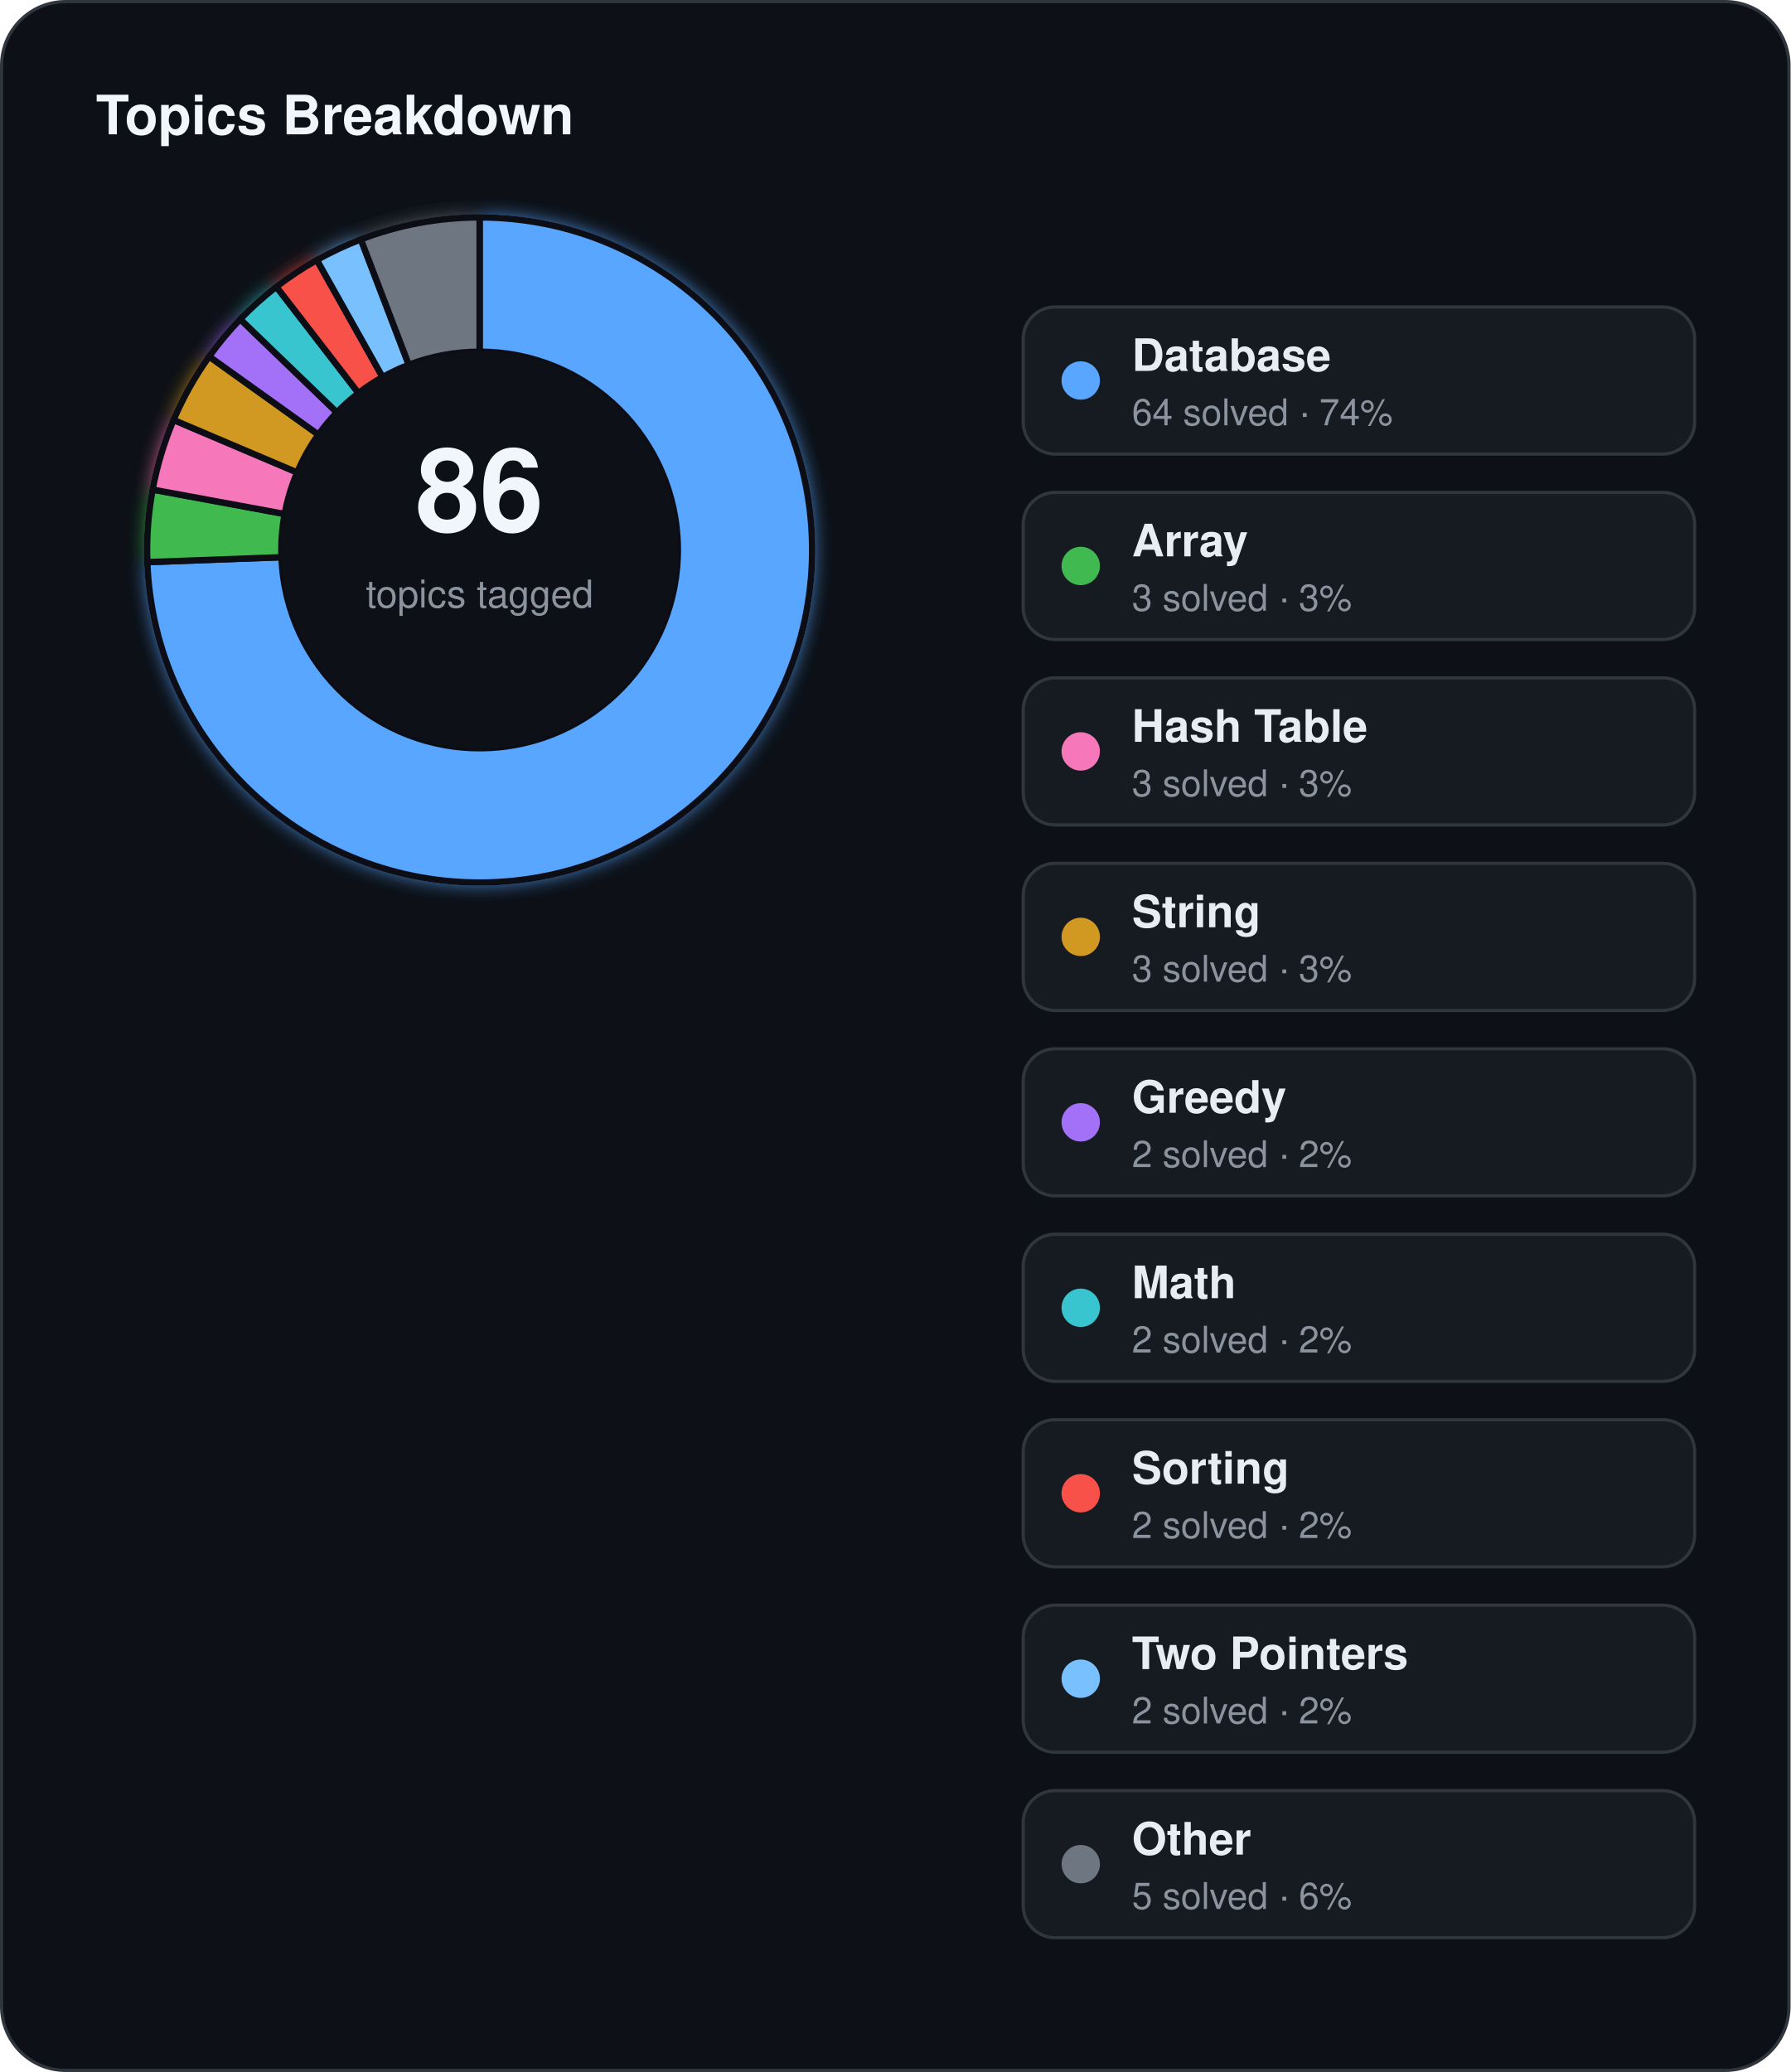
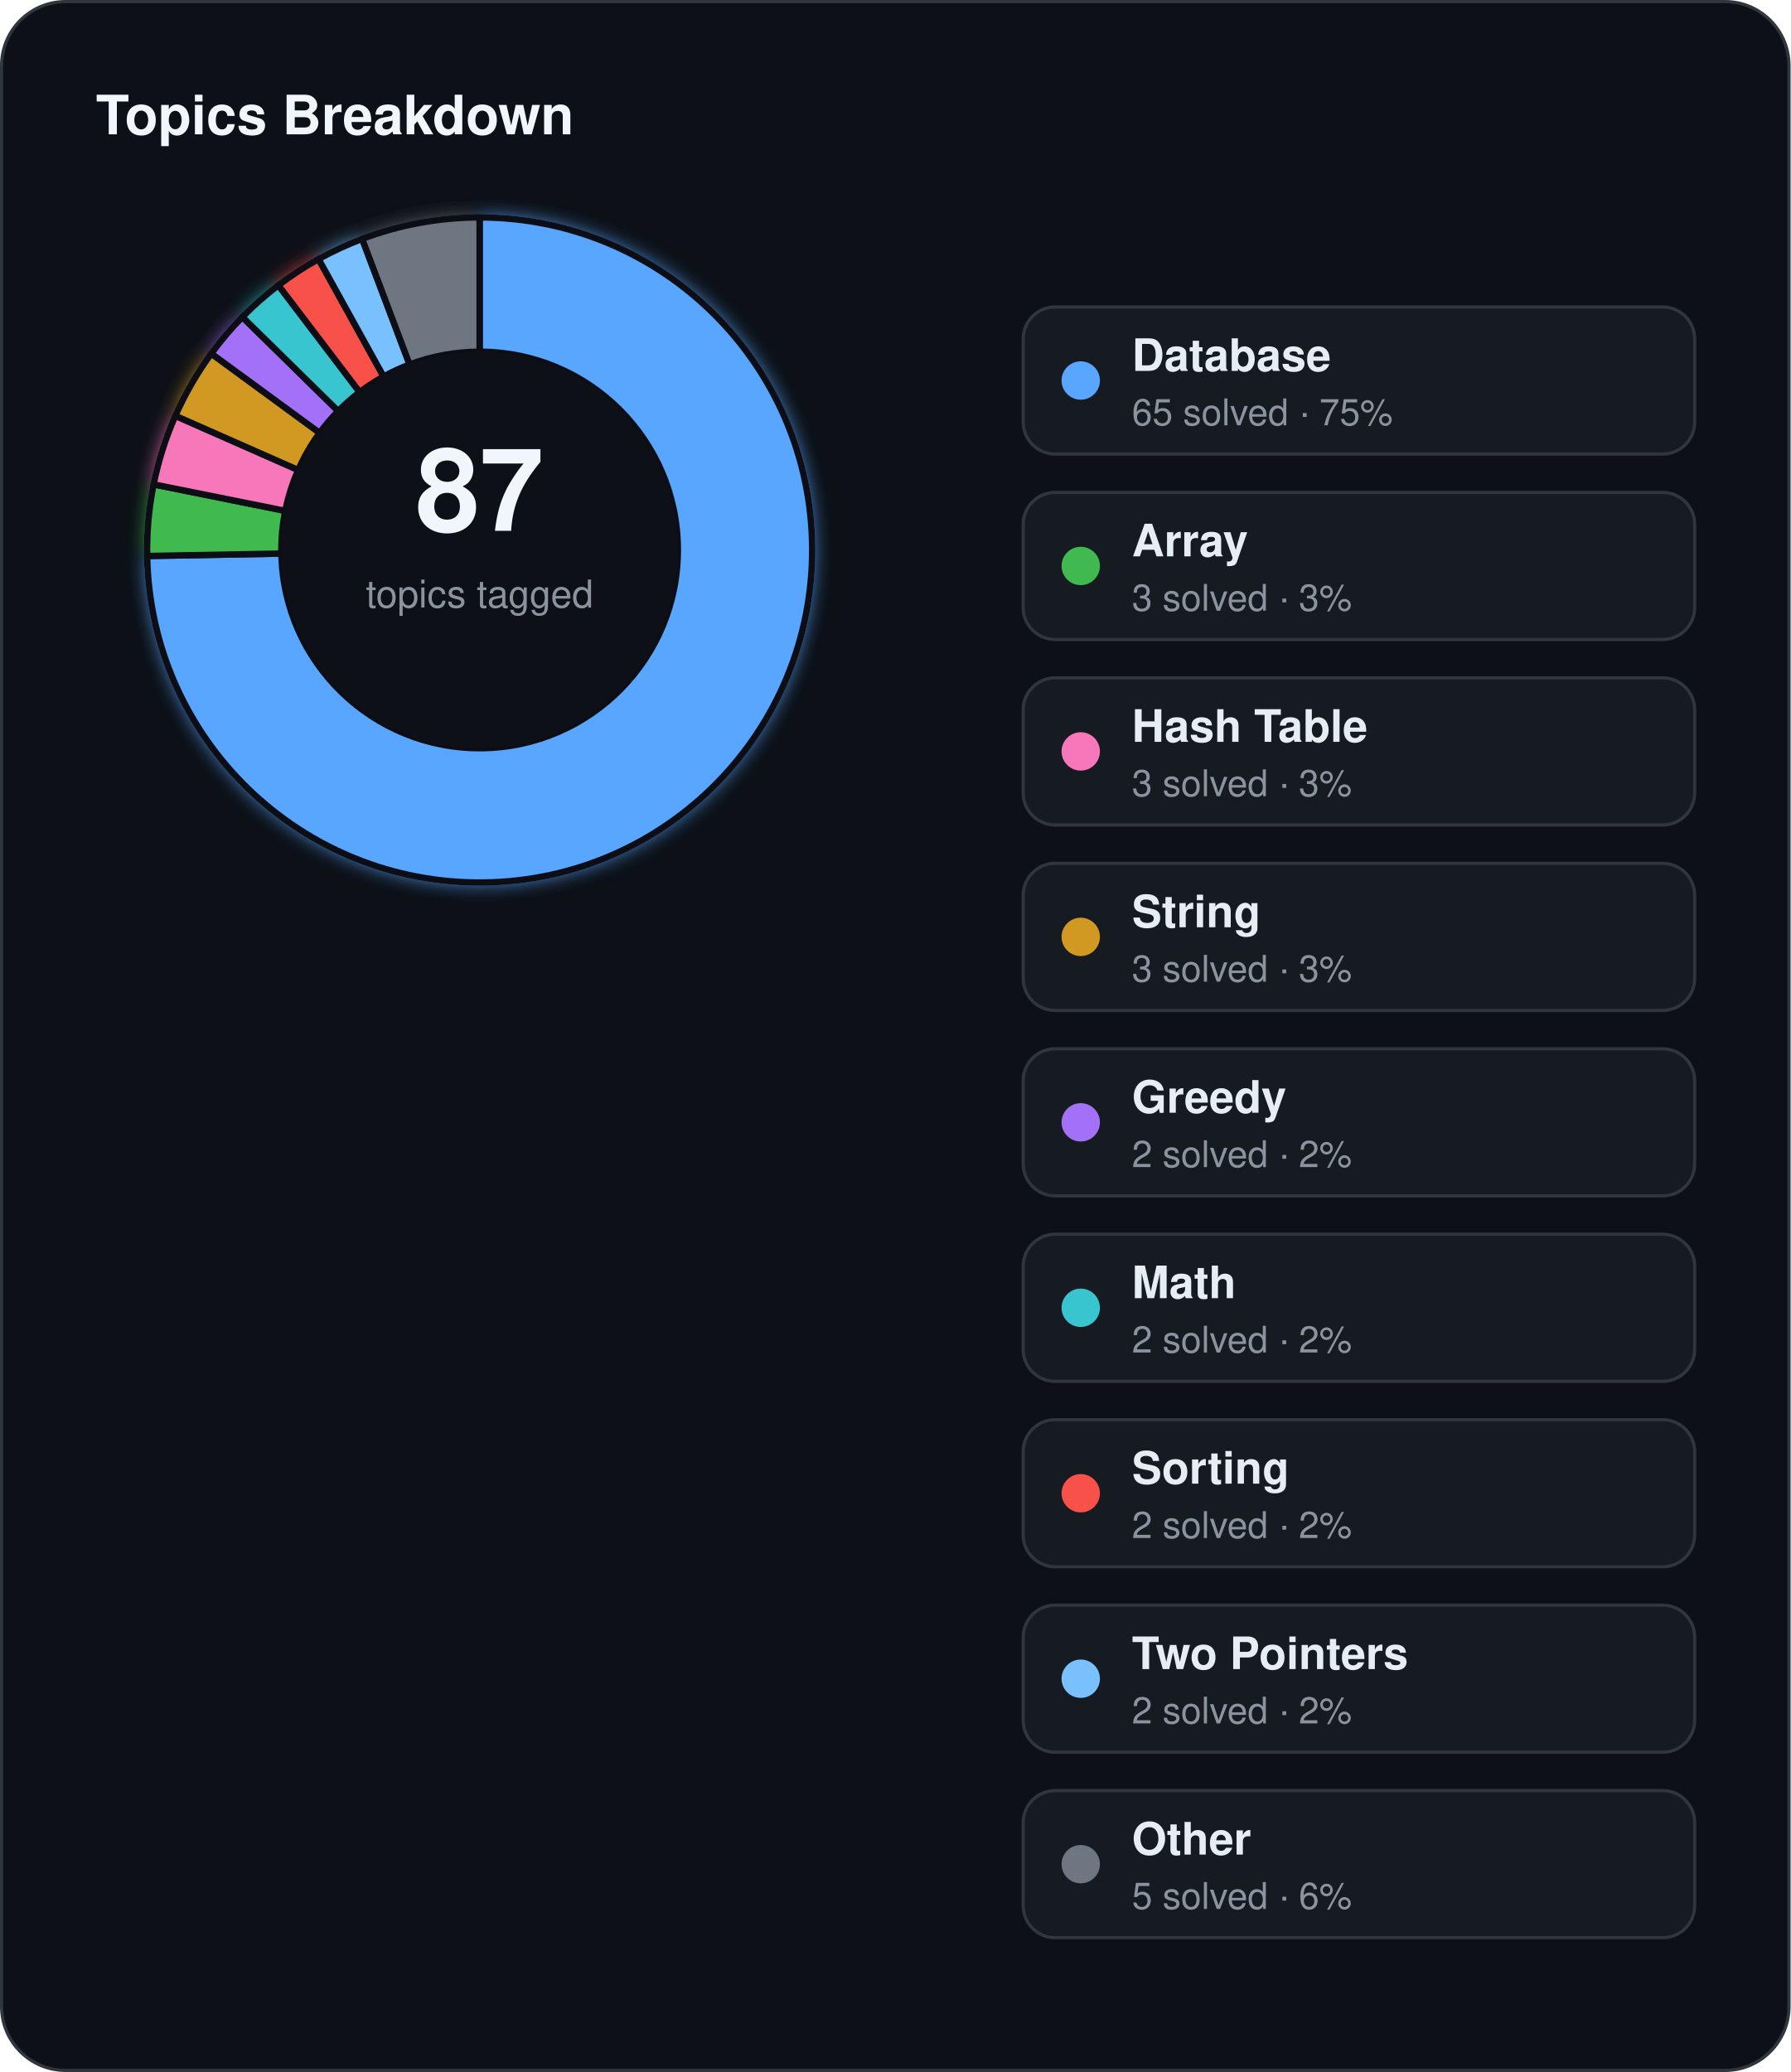
<svg xmlns="http://www.w3.org/2000/svg" width="560" height="648" viewBox="0 0 560 648">
  <defs>
    <filter id="topics-glow" x="-60%" y="-60%" width="220%" height="220%">
      <feGaussianBlur stdDeviation="3" result="blur" />
      <feMerge>
        <feMergeNode in="blur" />
        <feMergeNode in="SourceGraphic" />
      </feMerge>
    </filter>
  </defs>
  <rect x="0.5" y="0.5" width="559" height="647" rx="20" fill="#0d1117" stroke="#30363d" stroke-width="1" />
  <text x="30" y="42" fill="#f0f6fc" font-family="Segoe UI, Helvetica, Arial, sans-serif" font-size="17" font-weight="700">Topics Breakdown</text>
  <g filter="url(#topics-glow)">
-     <path d="M 150.00,68.00 A 104,104 0 1 1 46.07,175.80 L 88.04,174.26 A 62,62 0 1 0 150.00,110.00 Z" fill="#58a6ff" stroke="#0d1117" stroke-width="2" />
-     <path d="M 46.07,175.80 A 104,104 0 0 1 47.73,153.11 L 89.03,160.74 A 62,62 0 0 0 88.04,174.26 Z" fill="#3fb950" stroke="#0d1117" stroke-width="2" />
-     <path d="M 47.73,153.11 A 104,104 0 0 1 54.28,131.33 L 92.94,147.75 A 62,62 0 0 0 89.03,160.74 Z" fill="#f778ba" stroke="#0d1117" stroke-width="2" />
-     <path d="M 54.28,131.33 A 104,104 0 0 1 65.42,111.49 L 99.58,135.92 A 62,62 0 0 0 92.94,147.75 Z" fill="#d29922" stroke="#0d1117" stroke-width="2" />
-     <path d="M 65.42,111.49 A 104,104 0 0 1 75.13,99.82 L 105.37,128.97 A 62,62 0 0 0 99.58,135.92 Z" fill="#a371f7" stroke="#0d1117" stroke-width="2" />
-     <path d="M 75.13,99.82 A 104,104 0 0 1 86.44,89.68 L 112.11,122.93 A 62,62 0 0 0 105.37,128.97 Z" fill="#39c5cf" stroke="#0d1117" stroke-width="2" />
-     <path d="M 86.44,89.68 A 104,104 0 0 1 99.10,81.31 L 119.66,117.93 A 62,62 0 0 0 112.11,122.93 Z" fill="#f85149" stroke="#0d1117" stroke-width="2" />
-     <path d="M 99.10,81.31 A 104,104 0 0 1 112.85,74.86 L 127.85,114.09 A 62,62 0 0 0 119.66,117.93 Z" fill="#79c0ff" stroke="#0d1117" stroke-width="2" />
-     <path d="M 112.85,74.86 A 104,104 0 0 1 150.00,68.00 L 150.00,110.00 A 62,62 0 0 0 127.85,114.09 Z" fill="#6e7681" stroke="#0d1117" stroke-width="2" />
+     <path d="M 150.00,68.00 A 104,104 0 1 1 46.02,173.88 L 88.01,173.12 A 62,62 0 1 0 150.00,110.00 Z" fill="#58a6ff" stroke="#0d1117" stroke-width="2" />
+     <path d="M 46.02,173.88 A 104,104 0 0 1 48.04,151.48 L 89.22,159.77 A 62,62 0 0 0 88.01,173.12 Z" fill="#3fb950" stroke="#0d1117" stroke-width="2" />
+     <path d="M 48.04,151.48 A 104,104 0 0 1 54.84,130.04 L 93.27,146.99 A 62,62 0 0 0 89.22,159.77 Z" fill="#f778ba" stroke="#0d1117" stroke-width="2" />
+     <path d="M 54.84,130.04 A 104,104 0 0 1 66.08,110.57 L 99.97,135.38 A 62,62 0 0 0 93.27,146.99 Z" fill="#d29922" stroke="#0d1117" stroke-width="2" />
+     <path d="M 66.08,110.57 A 104,104 0 0 1 75.80,99.13 L 105.77,128.56 A 62,62 0 0 0 99.97,135.38 Z" fill="#a371f7" stroke="#0d1117" stroke-width="2" />
+     <path d="M 75.80,99.13 A 104,104 0 0 1 87.06,89.21 L 112.48,122.64 A 62,62 0 0 0 105.77,128.56 Z" fill="#39c5cf" stroke="#0d1117" stroke-width="2" />
+     <path d="M 87.06,89.21 A 104,104 0 0 1 99.63,81.01 L 119.97,117.76 A 62,62 0 0 0 112.48,122.64 Z" fill="#f85149" stroke="#0d1117" stroke-width="2" />
+     <path d="M 99.63,81.01 A 104,104 0 0 1 113.26,74.71 L 128.10,114.00 A 62,62 0 0 0 119.97,117.76 Z" fill="#79c0ff" stroke="#0d1117" stroke-width="2" />
+     <path d="M 113.26,74.71 A 104,104 0 0 1 150.00,68.00 L 150.00,110.00 A 62,62 0 0 0 128.10,114.00 Z" fill="#6e7681" stroke="#0d1117" stroke-width="2" />
  </g>
  <circle cx="150" cy="172" r="62" fill="#0d1117" />
-   <text x="150" y="166" text-anchor="middle" fill="#f0f6fc" font-family="Segoe UI, Helvetica, Arial, sans-serif" font-size="36" font-weight="700">86</text>
+   <text x="150" y="166" text-anchor="middle" fill="#f0f6fc" font-family="Segoe UI, Helvetica, Arial, sans-serif" font-size="36" font-weight="700">87</text>
  <text x="150" y="190" text-anchor="middle" fill="#8b949e" font-family="Segoe UI, Helvetica, Arial, sans-serif" font-size="12">topics tagged</text>
  <rect x="320" y="96" width="210" height="46" rx="10" fill="#161b22" stroke="#30363d" stroke-width="1" />
  <circle cx="338" cy="119" r="6" fill="#58a6ff" />
  <text x="354" y="116" fill="#e6edf3" font-family="Segoe UI, Helvetica, Arial, sans-serif" font-size="14" font-weight="600">Database</text>
-   <text x="354" y="133" fill="#8b949e" font-family="Segoe UI, Helvetica, Arial, sans-serif" font-size="11.5">64 solved · 74%</text>
+   <text x="354" y="133" fill="#8b949e" font-family="Segoe UI, Helvetica, Arial, sans-serif" font-size="11.5">65 solved · 75%</text>
  <rect x="320" y="154" width="210" height="46" rx="10" fill="#161b22" stroke="#30363d" stroke-width="1" />
  <circle cx="338" cy="177" r="6" fill="#3fb950" />
  <text x="354" y="174" fill="#e6edf3" font-family="Segoe UI, Helvetica, Arial, sans-serif" font-size="14" font-weight="600">Array</text>
  <text x="354" y="191" fill="#8b949e" font-family="Segoe UI, Helvetica, Arial, sans-serif" font-size="11.5">3 solved · 3%</text>
  <rect x="320" y="212" width="210" height="46" rx="10" fill="#161b22" stroke="#30363d" stroke-width="1" />
  <circle cx="338" cy="235" r="6" fill="#f778ba" />
  <text x="354" y="232" fill="#e6edf3" font-family="Segoe UI, Helvetica, Arial, sans-serif" font-size="14" font-weight="600">Hash Table</text>
  <text x="354" y="249" fill="#8b949e" font-family="Segoe UI, Helvetica, Arial, sans-serif" font-size="11.5">3 solved · 3%</text>
  <rect x="320" y="270" width="210" height="46" rx="10" fill="#161b22" stroke="#30363d" stroke-width="1" />
  <circle cx="338" cy="293" r="6" fill="#d29922" />
  <text x="354" y="290" fill="#e6edf3" font-family="Segoe UI, Helvetica, Arial, sans-serif" font-size="14" font-weight="600">String</text>
  <text x="354" y="307" fill="#8b949e" font-family="Segoe UI, Helvetica, Arial, sans-serif" font-size="11.5">3 solved · 3%</text>
  <rect x="320" y="328" width="210" height="46" rx="10" fill="#161b22" stroke="#30363d" stroke-width="1" />
  <circle cx="338" cy="351" r="6" fill="#a371f7" />
  <text x="354" y="348" fill="#e6edf3" font-family="Segoe UI, Helvetica, Arial, sans-serif" font-size="14" font-weight="600">Greedy</text>
  <text x="354" y="365" fill="#8b949e" font-family="Segoe UI, Helvetica, Arial, sans-serif" font-size="11.5">2 solved · 2%</text>
  <rect x="320" y="386" width="210" height="46" rx="10" fill="#161b22" stroke="#30363d" stroke-width="1" />
  <circle cx="338" cy="409" r="6" fill="#39c5cf" />
  <text x="354" y="406" fill="#e6edf3" font-family="Segoe UI, Helvetica, Arial, sans-serif" font-size="14" font-weight="600">Math</text>
  <text x="354" y="423" fill="#8b949e" font-family="Segoe UI, Helvetica, Arial, sans-serif" font-size="11.5">2 solved · 2%</text>
  <rect x="320" y="444" width="210" height="46" rx="10" fill="#161b22" stroke="#30363d" stroke-width="1" />
  <circle cx="338" cy="467" r="6" fill="#f85149" />
  <text x="354" y="464" fill="#e6edf3" font-family="Segoe UI, Helvetica, Arial, sans-serif" font-size="14" font-weight="600">Sorting</text>
  <text x="354" y="481" fill="#8b949e" font-family="Segoe UI, Helvetica, Arial, sans-serif" font-size="11.5">2 solved · 2%</text>
  <rect x="320" y="502" width="210" height="46" rx="10" fill="#161b22" stroke="#30363d" stroke-width="1" />
  <circle cx="338" cy="525" r="6" fill="#79c0ff" />
  <text x="354" y="522" fill="#e6edf3" font-family="Segoe UI, Helvetica, Arial, sans-serif" font-size="14" font-weight="600">Two Pointers</text>
  <text x="354" y="539" fill="#8b949e" font-family="Segoe UI, Helvetica, Arial, sans-serif" font-size="11.5">2 solved · 2%</text>
  <rect x="320" y="560" width="210" height="46" rx="10" fill="#161b22" stroke="#30363d" stroke-width="1" />
  <circle cx="338" cy="583" r="6" fill="#6e7681" />
  <text x="354" y="580" fill="#e6edf3" font-family="Segoe UI, Helvetica, Arial, sans-serif" font-size="14" font-weight="600">Other</text>
  <text x="354" y="597" fill="#8b949e" font-family="Segoe UI, Helvetica, Arial, sans-serif" font-size="11.5">5 solved · 6%</text>
</svg>
